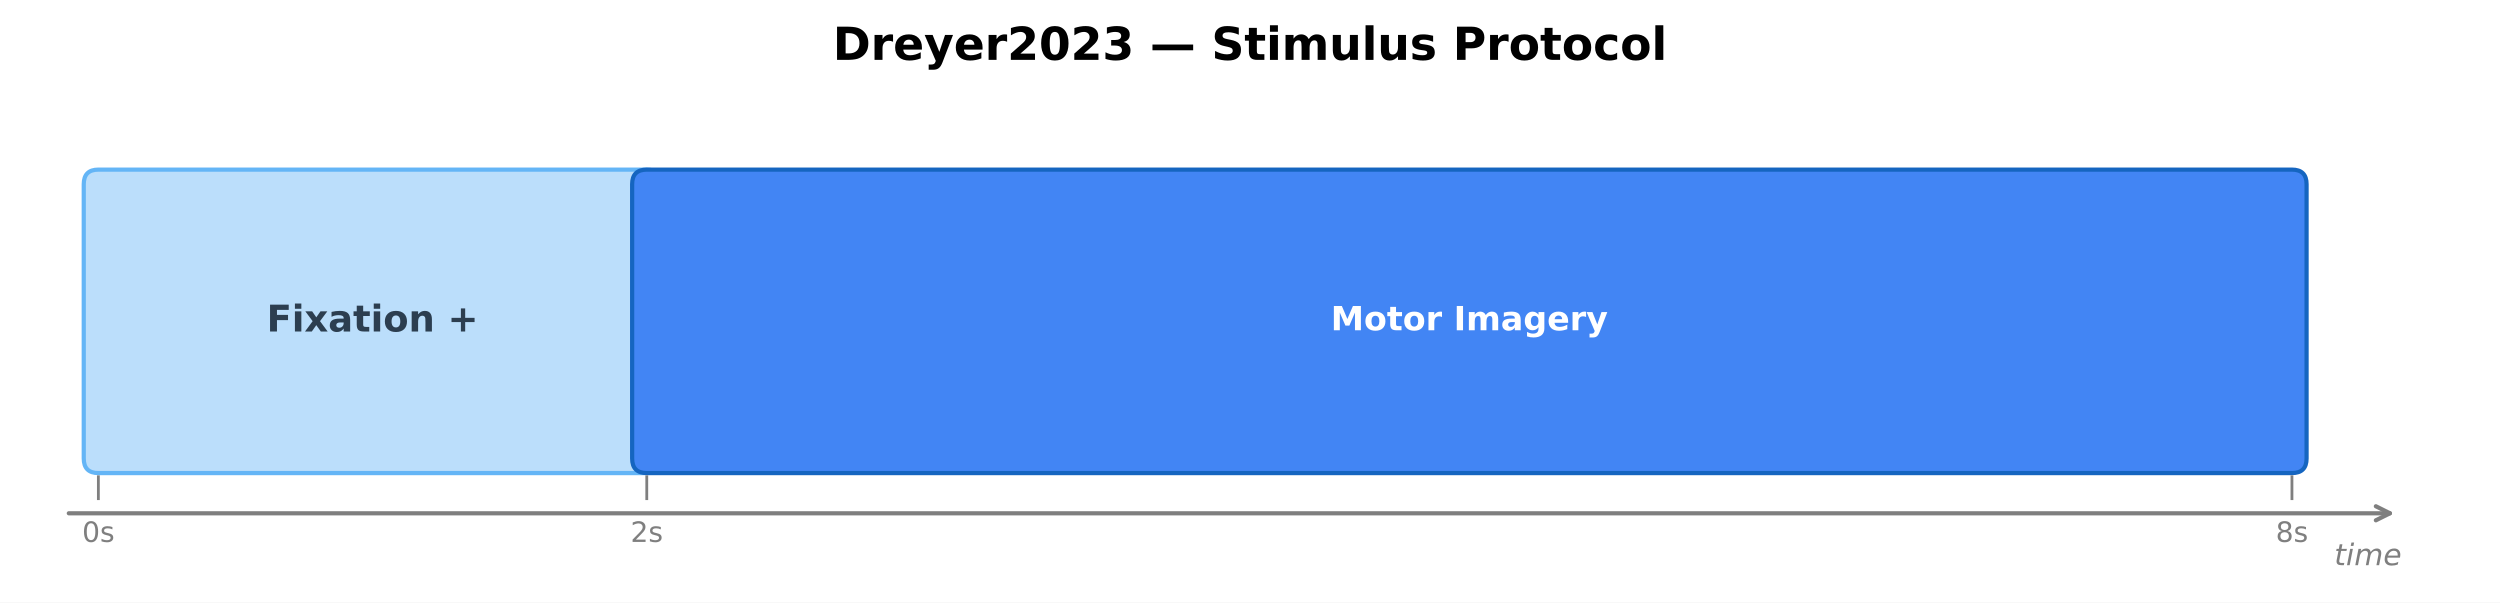
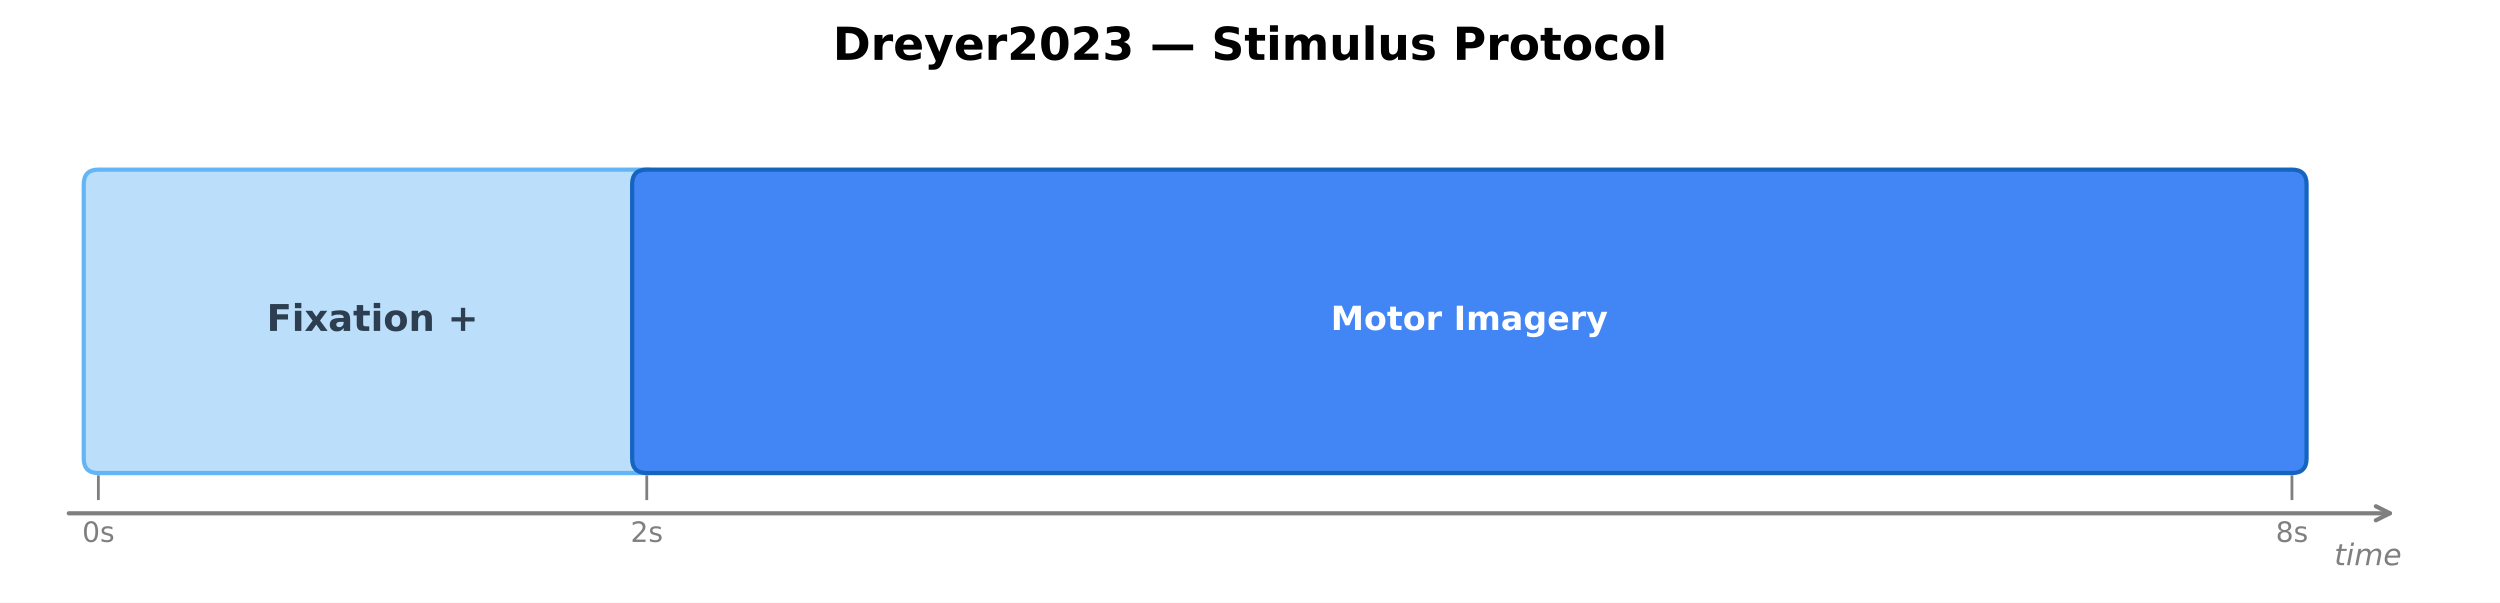
<svg xmlns="http://www.w3.org/2000/svg" xmlns:xlink="http://www.w3.org/1999/xlink" width="712.8pt" height="171.788pt" viewBox="0 0 712.8 171.788" version="1.1">
  <defs>
    <style type="text/css">*{stroke-linejoin: round; stroke-linecap: butt}</style>
  </defs>
  <g id="figure_1">
    <g id="patch_1">
      <path d="M 0 171.788  L 712.8 171.788  L 712.8 0  L 0 0  z " style="fill: #ffffff" />
    </g>
    <g id="axes_1">
      <g id="patch_2">
-         <path d="M 28.048 134.88  L 184.406 134.88  Q 188.576 134.88 188.576 130.711  L 188.576 52.532  Q 188.576 48.362 184.406 48.362  L 28.048 48.362  Q 23.878 48.362 23.878 52.532  L 23.878 130.711  Q 23.878 134.88 28.048 134.88  z " clip-path="url(#pc443d44203)" style="fill: #bbdefb; stroke: #64b5f6; stroke-width: 1.2" />
+         <path d="M 28.048 134.88  L 184.406 134.88  Q 188.576 134.88 188.576 130.711  L 188.576 52.532  Q 188.576 48.362 184.406 48.362  L 28.048 48.362  Q 23.878 48.362 23.878 52.532  L 23.878 130.711  Q 23.878 134.88 28.048 134.88  z " clip-path="url(#p5395f2e273)" style="fill: #bbdefb; stroke: #64b5f6; stroke-width: 1.2" />
      </g>
      <g id="patch_3">
-         <path d="M 184.406 134.88  L 653.481 134.88  Q 657.65 134.88 657.65 130.711  L 657.65 52.532  Q 657.65 48.362 653.481 48.362  L 184.406 48.362  Q 180.236 48.362 180.236 52.532  L 180.236 130.711  Q 180.236 134.88 184.406 134.88  z " clip-path="url(#pc443d44203)" style="fill: #4285f4; stroke: #1565c0; stroke-width: 1.2" />
+         <path d="M 184.406 134.88  L 653.481 134.88  Q 657.65 134.88 657.65 130.711  L 657.65 52.532  Q 657.65 48.362 653.481 48.362  L 184.406 48.362  Q 180.236 48.362 180.236 52.532  L 180.236 130.711  Q 180.236 134.88 184.406 134.88  z " clip-path="url(#p5395f2e273)" style="fill: #4285f4; stroke: #1565c0; stroke-width: 1.2" />
      </g>
      <g id="line2d_1">
-         <path d="M 28.048 135.923  L 28.048 142.177  " clip-path="url(#pc443d44203)" style="fill: none; stroke: #7f7f7f; stroke-width: 0.8; stroke-linecap: square" />
+         <path d="M 28.048 135.923  L 28.048 142.177  " clip-path="url(#p5395f2e273)" style="fill: none; stroke: #7f7f7f; stroke-width: 0.8; stroke-linecap: square" />
      </g>
      <g id="line2d_2">
-         <path d="M 184.406 135.923  L 184.406 142.177  " clip-path="url(#pc443d44203)" style="fill: none; stroke: #7f7f7f; stroke-width: 0.8; stroke-linecap: square" />
+         <path d="M 184.406 135.923  L 184.406 142.177  " clip-path="url(#p5395f2e273)" style="fill: none; stroke: #7f7f7f; stroke-width: 0.8; stroke-linecap: square" />
      </g>
      <g id="line2d_3">
-         <path d="M 653.481 135.923  L 653.481 142.177  " clip-path="url(#pc443d44203)" style="fill: none; stroke: #7f7f7f; stroke-width: 0.8; stroke-linecap: square" />
+         <path d="M 653.481 135.923  L 653.481 142.177  " clip-path="url(#p5395f2e273)" style="fill: none; stroke: #7f7f7f; stroke-width: 0.8; stroke-linecap: square" />
      </g>
      <g id="text_1">
-         <g clip-path="url(#pc443d44203)">
-           <g style="fill: #2c3e50" transform="translate(76.03116 94.5186) scale(0.105 -0.105)">
+         <g clip-path="url(#p5395f2e273)">
+           <g style="fill: #2c3e50" transform="translate(76.03116 94.3492) scale(0.105 -0.105)">
            <defs>
-               <path id="DejaVuSans-Bold-46" d="M 588 4666  L 3834 4666  L 3834 3756  L 1791 3756  L 1791 2888  L 3713 2888  L 3713 1978  L 1791 1978  L 1791 0  L 588 0  L 588 4666  z " transform="scale(0.015625)" />
-               <path id="DejaVuSans-Bold-69" d="M 538 3500  L 1656 3500  L 1656 0  L 538 0  L 538 3500  z M 538 4863  L 1656 4863  L 1656 3950  L 538 3950  L 538 4863  z " transform="scale(0.015625)" />
-               <path id="DejaVuSans-Bold-78" d="M 1422 1791  L 159 3500  L 1344 3500  L 2059 2463  L 2784 3500  L 3969 3500  L 2706 1797  L 4031 0  L 2847 0  L 2059 1106  L 1281 0  L 97 0  L 1422 1791  z " transform="scale(0.015625)" />
-               <path id="DejaVuSans-Bold-61" d="M 2106 1575  Q 1756 1575 1579 1456  Q 1403 1338 1403 1106  Q 1403 894 1545 773  Q 1688 653 1941 653  Q 2256 653 2472 879  Q 2688 1106 2688 1447  L 2688 1575  L 2106 1575  z M 3816 1997  L 3816 0  L 2688 0  L 2688 519  Q 2463 200 2181 54  Q 1900 -91 1497 -91  Q 953 -91 614 226  Q 275 544 275 1050  Q 275 1666 698 1953  Q 1122 2241 2028 2241  L 2688 2241  L 2688 2328  Q 2688 2594 2478 2717  Q 2269 2841 1825 2841  Q 1466 2841 1156 2769  Q 847 2697 581 2553  L 581 3406  Q 941 3494 1303 3539  Q 1666 3584 2028 3584  Q 2975 3584 3395 3211  Q 3816 2838 3816 1997  z " transform="scale(0.015625)" />
-               <path id="DejaVuSans-Bold-74" d="M 1759 4494  L 1759 3500  L 2913 3500  L 2913 2700  L 1759 2700  L 1759 1216  Q 1759 972 1856 886  Q 1953 800 2241 800  L 2816 800  L 2816 0  L 1856 0  Q 1194 0 917 276  Q 641 553 641 1216  L 641 2700  L 84 2700  L 84 3500  L 641 3500  L 641 4494  L 1759 4494  z " transform="scale(0.015625)" />
-               <path id="DejaVuSans-Bold-6f" d="M 2203 2784  Q 1831 2784 1636 2517  Q 1441 2250 1441 1747  Q 1441 1244 1636 976  Q 1831 709 2203 709  Q 2569 709 2762 976  Q 2956 1244 2956 1747  Q 2956 2250 2762 2517  Q 2569 2784 2203 2784  z M 2203 3584  Q 3106 3584 3614 3096  Q 4122 2609 4122 1747  Q 4122 884 3614 396  Q 3106 -91 2203 -91  Q 1297 -91 786 396  Q 275 884 275 1747  Q 275 2609 786 3096  Q 1297 3584 2203 3584  z " transform="scale(0.015625)" />
-               <path id="DejaVuSans-Bold-6e" d="M 4056 2131  L 4056 0  L 2931 0  L 2931 347  L 2931 1631  Q 2931 2084 2911 2256  Q 2891 2428 2841 2509  Q 2775 2619 2662 2680  Q 2550 2741 2406 2741  Q 2056 2741 1856 2470  Q 1656 2200 1656 1722  L 1656 0  L 538 0  L 538 3500  L 1656 3500  L 1656 2988  Q 1909 3294 2193 3439  Q 2478 3584 2822 3584  Q 3428 3584 3742 3212  Q 4056 2841 4056 2131  z " transform="scale(0.015625)" />
-               <path id="DejaVuSans-Bold-20" transform="scale(0.015625)" />
-               <path id="DejaVuSans-Bold-2b" d="M 3053 4013  L 3053 2375  L 4684 2375  L 4684 1638  L 3053 1638  L 3053 0  L 2309 0  L 2309 1638  L 678 1638  L 678 2375  L 2309 2375  L 2309 4013  L 3053 4013  z " transform="scale(0.015625)" />
+               <path id="DejaVuSans-Bold-29" d="M 588 4666  L 3834 4666  L 3834 3756  L 1791 3756  L 1791 2888  L 3713 2888  L 3713 1978  L 1791 1978  L 1791 0  L 588 0  L 588 4666  z " transform="scale(0.015625)" />
+               <path id="DejaVuSans-Bold-4c" d="M 538 3500  L 1656 3500  L 1656 0  L 538 0  L 538 3500  z M 538 4863  L 1656 4863  L 1656 3950  L 538 3950  L 538 4863  z " transform="scale(0.015625)" />
+               <path id="DejaVuSans-Bold-5b" d="M 1422 1791  L 159 3500  L 1344 3500  L 2059 2463  L 2784 3500  L 3969 3500  L 2706 1797  L 4031 0  L 2847 0  L 2059 1106  L 1281 0  L 97 0  L 1422 1791  z " transform="scale(0.015625)" />
+               <path id="DejaVuSans-Bold-44" d="M 2106 1575  Q 1756 1575 1579 1456  Q 1403 1338 1403 1106  Q 1403 894 1545 773  Q 1688 653 1941 653  Q 2256 653 2472 879  Q 2688 1106 2688 1447  L 2688 1575  L 2106 1575  z M 3816 1997  L 3816 0  L 2688 0  L 2688 519  Q 2463 200 2181 54  Q 1900 -91 1497 -91  Q 953 -91 614 226  Q 275 544 275 1050  Q 275 1666 698 1953  Q 1122 2241 2028 2241  L 2688 2241  L 2688 2328  Q 2688 2594 2478 2717  Q 2269 2841 1825 2841  Q 1466 2841 1156 2769  Q 847 2697 581 2553  L 581 3406  Q 941 3494 1303 3539  Q 1666 3584 2028 3584  Q 2975 3584 3395 3211  Q 3816 2838 3816 1997  z " transform="scale(0.015625)" />
+               <path id="DejaVuSans-Bold-57" d="M 1759 4494  L 1759 3500  L 2913 3500  L 2913 2700  L 1759 2700  L 1759 1216  Q 1759 972 1856 886  Q 1953 800 2241 800  L 2816 800  L 2816 0  L 1856 0  Q 1194 0 917 276  Q 641 553 641 1216  L 641 2700  L 84 2700  L 84 3500  L 641 3500  L 641 4494  L 1759 4494  z " transform="scale(0.015625)" />
+               <path id="DejaVuSans-Bold-52" d="M 2203 2784  Q 1831 2784 1636 2517  Q 1441 2250 1441 1747  Q 1441 1244 1636 976  Q 1831 709 2203 709  Q 2569 709 2762 976  Q 2956 1244 2956 1747  Q 2956 2250 2762 2517  Q 2569 2784 2203 2784  z M 2203 3584  Q 3106 3584 3614 3096  Q 4122 2609 4122 1747  Q 4122 884 3614 396  Q 3106 -91 2203 -91  Q 1297 -91 786 396  Q 275 884 275 1747  Q 275 2609 786 3096  Q 1297 3584 2203 3584  z " transform="scale(0.015625)" />
+               <path id="DejaVuSans-Bold-51" d="M 4056 2131  L 4056 0  L 2931 0  L 2931 347  L 2931 1631  Q 2931 2084 2911 2256  Q 2891 2428 2841 2509  Q 2775 2619 2662 2680  Q 2550 2741 2406 2741  Q 2056 2741 1856 2470  Q 1656 2200 1656 1722  L 1656 0  L 538 0  L 538 3500  L 1656 3500  L 1656 2988  Q 1909 3294 2193 3439  Q 2478 3584 2822 3584  Q 3428 3584 3742 3212  Q 4056 2841 4056 2131  z " transform="scale(0.015625)" />
+               <path id="DejaVuSans-Bold-3" transform="scale(0.015625)" />
+               <path id="DejaVuSans-Bold-e" d="M 3053 4013  L 3053 2375  L 4684 2375  L 4684 1638  L 3053 1638  L 3053 0  L 2309 0  L 2309 1638  L 678 1638  L 678 2375  L 2309 2375  L 2309 4013  L 3053 4013  z " transform="scale(0.015625)" />
            </defs>
-             <use xlink:href="#DejaVuSans-Bold-46" />
-             <use xlink:href="#DejaVuSans-Bold-69" transform="translate(68.31055 0)" />
-             <use xlink:href="#DejaVuSans-Bold-78" transform="translate(102.5879 0)" />
-             <use xlink:href="#DejaVuSans-Bold-61" transform="translate(167.0898 0)" />
-             <use xlink:href="#DejaVuSans-Bold-74" transform="translate(234.5703 0)" />
-             <use xlink:href="#DejaVuSans-Bold-69" transform="translate(282.373 0)" />
-             <use xlink:href="#DejaVuSans-Bold-6f" transform="translate(316.6504 0)" />
-             <use xlink:href="#DejaVuSans-Bold-6e" transform="translate(385.3516 0)" />
-             <use xlink:href="#DejaVuSans-Bold-20" transform="translate(456.543 0)" />
-             <use xlink:href="#DejaVuSans-Bold-2b" transform="translate(491.3574 0)" />
+             <use xlink:href="#DejaVuSans-Bold-29" />
+             <use xlink:href="#DejaVuSans-Bold-4c" transform="translate(68.3125 0)" />
+             <use xlink:href="#DejaVuSans-Bold-5b" transform="translate(102.5938 0)" />
+             <use xlink:href="#DejaVuSans-Bold-44" transform="translate(167.0938 0)" />
+             <use xlink:href="#DejaVuSans-Bold-57" transform="translate(234.5781 0)" />
+             <use xlink:href="#DejaVuSans-Bold-4c" transform="translate(282.375 0)" />
+             <use xlink:href="#DejaVuSans-Bold-52" transform="translate(316.6562 0)" />
+             <use xlink:href="#DejaVuSans-Bold-51" transform="translate(385.3594 0)" />
+             <use xlink:href="#DejaVuSans-Bold-3" transform="translate(456.5469 0)" />
+             <use xlink:href="#DejaVuSans-Bold-e" transform="translate(491.3594 0)" />
          </g>
        </g>
      </g>
      <g id="text_2">
-         <g clip-path="url(#pc443d44203)">
-           <g style="fill: #ffffff" transform="translate(379.4404 94.16844) scale(0.095 -0.095)">
+         <g clip-path="url(#p5395f2e273)">
+           <g style="fill: #ffffff" transform="translate(379.4404 94.08903) scale(0.095 -0.095)">
            <defs>
-               <path id="DejaVuSans-Bold-4d" d="M 588 4666  L 2119 4666  L 3181 2169  L 4250 4666  L 5778 4666  L 5778 0  L 4641 0  L 4641 3413  L 3566 897  L 2803 897  L 1728 3413  L 1728 0  L 588 0  L 588 4666  z " transform="scale(0.015625)" />
-               <path id="DejaVuSans-Bold-72" d="M 3138 2547  Q 2991 2616 2845 2648  Q 2700 2681 2553 2681  Q 2122 2681 1889 2404  Q 1656 2128 1656 1613  L 1656 0  L 538 0  L 538 3500  L 1656 3500  L 1656 2925  Q 1872 3269 2151 3426  Q 2431 3584 2822 3584  Q 2878 3584 2943 3579  Q 3009 3575 3134 3559  L 3138 2547  z " transform="scale(0.015625)" />
-               <path id="DejaVuSans-Bold-49" d="M 588 4666  L 1791 4666  L 1791 0  L 588 0  L 588 4666  z " transform="scale(0.015625)" />
-               <path id="DejaVuSans-Bold-6d" d="M 3781 2919  Q 3994 3244 4286 3414  Q 4578 3584 4928 3584  Q 5531 3584 5847 3212  Q 6163 2841 6163 2131  L 6163 0  L 5038 0  L 5038 1825  Q 5041 1866 5042 1909  Q 5044 1953 5044 2034  Q 5044 2406 4934 2573  Q 4825 2741 4581 2741  Q 4263 2741 4089 2478  Q 3916 2216 3909 1719  L 3909 0  L 2784 0  L 2784 1825  Q 2784 2406 2684 2573  Q 2584 2741 2328 2741  Q 2006 2741 1831 2477  Q 1656 2213 1656 1722  L 1656 0  L 531 0  L 531 3500  L 1656 3500  L 1656 2988  Q 1863 3284 2130 3434  Q 2397 3584 2719 3584  Q 3081 3584 3359 3409  Q 3638 3234 3781 2919  z " transform="scale(0.015625)" />
-               <path id="DejaVuSans-Bold-67" d="M 2919 594  Q 2688 288 2409 144  Q 2131 0 1766 0  Q 1125 0 706 504  Q 288 1009 288 1791  Q 288 2575 706 3076  Q 1125 3578 1766 3578  Q 2131 3578 2409 3434  Q 2688 3291 2919 2981  L 2919 3500  L 4044 3500  L 4044 353  Q 4044 -491 3511 -936  Q 2978 -1381 1966 -1381  Q 1638 -1381 1331 -1331  Q 1025 -1281 716 -1178  L 716 -306  Q 1009 -475 1290 -558  Q 1572 -641 1856 -641  Q 2406 -641 2662 -400  Q 2919 -159 2919 353  L 2919 594  z M 2181 2772  Q 1834 2772 1640 2515  Q 1447 2259 1447 1791  Q 1447 1309 1634 1061  Q 1822 813 2181 813  Q 2531 813 2725 1069  Q 2919 1325 2919 1791  Q 2919 2259 2725 2515  Q 2531 2772 2181 2772  z " transform="scale(0.015625)" />
-               <path id="DejaVuSans-Bold-65" d="M 4031 1759  L 4031 1441  L 1416 1441  Q 1456 1047 1700 850  Q 1944 653 2381 653  Q 2734 653 3104 758  Q 3475 863 3866 1075  L 3866 213  Q 3469 63 3072 -14  Q 2675 -91 2278 -91  Q 1328 -91 801 392  Q 275 875 275 1747  Q 275 2603 792 3093  Q 1309 3584 2216 3584  Q 3041 3584 3536 3087  Q 4031 2591 4031 1759  z M 2881 2131  Q 2881 2450 2695 2645  Q 2509 2841 2209 2841  Q 1884 2841 1681 2658  Q 1478 2475 1428 2131  L 2881 2131  z " transform="scale(0.015625)" />
-               <path id="DejaVuSans-Bold-79" d="M 78 3500  L 1197 3500  L 2138 1125  L 2938 3500  L 4056 3500  L 2584 -331  Q 2363 -916 2067 -1148  Q 1772 -1381 1288 -1381  L 641 -1381  L 641 -647  L 991 -647  Q 1275 -647 1404 -556  Q 1534 -466 1606 -231  L 1638 -134  L 78 3500  z " transform="scale(0.015625)" />
+               <path id="DejaVuSans-Bold-30" d="M 588 4666  L 2119 4666  L 3181 2169  L 4250 4666  L 5778 4666  L 5778 0  L 4641 0  L 4641 3413  L 3566 897  L 2803 897  L 1728 3413  L 1728 0  L 588 0  L 588 4666  z " transform="scale(0.015625)" />
+               <path id="DejaVuSans-Bold-55" d="M 3138 2547  Q 2991 2616 2845 2648  Q 2700 2681 2553 2681  Q 2122 2681 1889 2404  Q 1656 2128 1656 1613  L 1656 0  L 538 0  L 538 3500  L 1656 3500  L 1656 2925  Q 1872 3269 2151 3426  Q 2431 3584 2822 3584  Q 2878 3584 2943 3579  Q 3009 3575 3134 3559  L 3138 2547  z " transform="scale(0.015625)" />
+               <path id="DejaVuSans-Bold-2c" d="M 588 4666  L 1791 4666  L 1791 0  L 588 0  L 588 4666  z " transform="scale(0.015625)" />
+               <path id="DejaVuSans-Bold-50" d="M 3781 2919  Q 3994 3244 4286 3414  Q 4578 3584 4928 3584  Q 5531 3584 5847 3212  Q 6163 2841 6163 2131  L 6163 0  L 5038 0  L 5038 1825  Q 5041 1866 5042 1909  Q 5044 1953 5044 2034  Q 5044 2406 4934 2573  Q 4825 2741 4581 2741  Q 4263 2741 4089 2478  Q 3916 2216 3909 1719  L 3909 0  L 2784 0  L 2784 1825  Q 2784 2406 2684 2573  Q 2584 2741 2328 2741  Q 2006 2741 1831 2477  Q 1656 2213 1656 1722  L 1656 0  L 531 0  L 531 3500  L 1656 3500  L 1656 2988  Q 1863 3284 2130 3434  Q 2397 3584 2719 3584  Q 3081 3584 3359 3409  Q 3638 3234 3781 2919  z " transform="scale(0.015625)" />
+               <path id="DejaVuSans-Bold-4a" d="M 2919 594  Q 2688 288 2409 144  Q 2131 0 1766 0  Q 1125 0 706 504  Q 288 1009 288 1791  Q 288 2575 706 3076  Q 1125 3578 1766 3578  Q 2131 3578 2409 3434  Q 2688 3291 2919 2981  L 2919 3500  L 4044 3500  L 4044 353  Q 4044 -491 3511 -936  Q 2978 -1381 1966 -1381  Q 1638 -1381 1331 -1331  Q 1025 -1281 716 -1178  L 716 -306  Q 1009 -475 1290 -558  Q 1572 -641 1856 -641  Q 2406 -641 2662 -400  Q 2919 -159 2919 353  L 2919 594  z M 2181 2772  Q 1834 2772 1640 2515  Q 1447 2259 1447 1791  Q 1447 1309 1634 1061  Q 1822 813 2181 813  Q 2531 813 2725 1069  Q 2919 1325 2919 1791  Q 2919 2259 2725 2515  Q 2531 2772 2181 2772  z " transform="scale(0.015625)" />
+               <path id="DejaVuSans-Bold-48" d="M 4031 1759  L 4031 1441  L 1416 1441  Q 1456 1047 1700 850  Q 1944 653 2381 653  Q 2734 653 3104 758  Q 3475 863 3866 1075  L 3866 213  Q 3469 63 3072 -14  Q 2675 -91 2278 -91  Q 1328 -91 801 392  Q 275 875 275 1747  Q 275 2603 792 3093  Q 1309 3584 2216 3584  Q 3041 3584 3536 3087  Q 4031 2591 4031 1759  z M 2881 2131  Q 2881 2450 2695 2645  Q 2509 2841 2209 2841  Q 1884 2841 1681 2658  Q 1478 2475 1428 2131  L 2881 2131  z " transform="scale(0.015625)" />
+               <path id="DejaVuSans-Bold-5c" d="M 78 3500  L 1197 3500  L 2138 1125  L 2938 3500  L 4056 3500  L 2584 -331  Q 2363 -916 2067 -1148  Q 1772 -1381 1288 -1381  L 641 -1381  L 641 -647  L 991 -647  Q 1275 -647 1404 -556  Q 1534 -466 1606 -231  L 1638 -134  L 78 3500  z " transform="scale(0.015625)" />
            </defs>
-             <use xlink:href="#DejaVuSans-Bold-4d" />
-             <use xlink:href="#DejaVuSans-Bold-6f" transform="translate(99.51172 0)" />
-             <use xlink:href="#DejaVuSans-Bold-74" transform="translate(168.2129 0)" />
-             <use xlink:href="#DejaVuSans-Bold-6f" transform="translate(216.0156 0)" />
-             <use xlink:href="#DejaVuSans-Bold-72" transform="translate(284.7168 0)" />
-             <use xlink:href="#DejaVuSans-Bold-20" transform="translate(334.0332 0)" />
-             <use xlink:href="#DejaVuSans-Bold-49" transform="translate(368.8477 0)" />
-             <use xlink:href="#DejaVuSans-Bold-6d" transform="translate(406.0547 0)" />
-             <use xlink:href="#DejaVuSans-Bold-61" transform="translate(510.2539 0)" />
-             <use xlink:href="#DejaVuSans-Bold-67" transform="translate(577.7344 0)" />
-             <use xlink:href="#DejaVuSans-Bold-65" transform="translate(649.3164 0)" />
-             <use xlink:href="#DejaVuSans-Bold-72" transform="translate(717.1387 0)" />
-             <use xlink:href="#DejaVuSans-Bold-79" transform="translate(766.4551 0)" />
+             <use xlink:href="#DejaVuSans-Bold-30" />
+             <use xlink:href="#DejaVuSans-Bold-52" transform="translate(99.51562 0)" />
+             <use xlink:href="#DejaVuSans-Bold-57" transform="translate(168.2188 0)" />
+             <use xlink:href="#DejaVuSans-Bold-52" transform="translate(216.0156 0)" />
+             <use xlink:href="#DejaVuSans-Bold-55" transform="translate(284.7188 0)" />
+             <use xlink:href="#DejaVuSans-Bold-3" transform="translate(334.0312 0)" />
+             <use xlink:href="#DejaVuSans-Bold-2c" transform="translate(368.8438 0)" />
+             <use xlink:href="#DejaVuSans-Bold-50" transform="translate(406.0469 0)" />
+             <use xlink:href="#DejaVuSans-Bold-44" transform="translate(510.25 0)" />
+             <use xlink:href="#DejaVuSans-Bold-4a" transform="translate(577.7344 0)" />
+             <use xlink:href="#DejaVuSans-Bold-48" transform="translate(649.3125 0)" />
+             <use xlink:href="#DejaVuSans-Bold-55" transform="translate(717.1406 0)" />
+             <use xlink:href="#DejaVuSans-Bold-5c" transform="translate(766.4531 0)" />
          </g>
        </g>
      </g>
      <g id="text_3">
-         <g style="fill: #7f7f7f" transform="translate(23.41901 154.5102) scale(0.08 -0.08)">
+         <g style="fill: #7f7f7f" transform="translate(23.41901 154.5095) scale(0.08 -0.08)">
          <defs>
-             <path id="DejaVuSans-30" d="M 2034 4250  Q 1547 4250 1301 3770  Q 1056 3291 1056 2328  Q 1056 1369 1301 889  Q 1547 409 2034 409  Q 2525 409 2770 889  Q 3016 1369 3016 2328  Q 3016 3291 2770 3770  Q 2525 4250 2034 4250  z M 2034 4750  Q 2819 4750 3233 4129  Q 3647 3509 3647 2328  Q 3647 1150 3233 529  Q 2819 -91 2034 -91  Q 1250 -91 836 529  Q 422 1150 422 2328  Q 422 3509 836 4129  Q 1250 4750 2034 4750  z " transform="scale(0.015625)" />
-             <path id="DejaVuSans-73" d="M 2834 3397  L 2834 2853  Q 2591 2978 2328 3040  Q 2066 3103 1784 3103  Q 1356 3103 1142 2972  Q 928 2841 928 2578  Q 928 2378 1081 2264  Q 1234 2150 1697 2047  L 1894 2003  Q 2506 1872 2764 1633  Q 3022 1394 3022 966  Q 3022 478 2636 193  Q 2250 -91 1575 -91  Q 1294 -91 989 -36  Q 684 19 347 128  L 347 722  Q 666 556 975 473  Q 1284 391 1588 391  Q 1994 391 2212 530  Q 2431 669 2431 922  Q 2431 1156 2273 1281  Q 2116 1406 1581 1522  L 1381 1569  Q 847 1681 609 1914  Q 372 2147 372 2553  Q 372 3047 722 3315  Q 1072 3584 1716 3584  Q 2034 3584 2315 3537  Q 2597 3491 2834 3397  z " transform="scale(0.015625)" />
+             <path id="DejaVuSans-13" d="M 2034 4250  Q 1547 4250 1301 3770  Q 1056 3291 1056 2328  Q 1056 1369 1301 889  Q 1547 409 2034 409  Q 2525 409 2770 889  Q 3016 1369 3016 2328  Q 3016 3291 2770 3770  Q 2525 4250 2034 4250  z M 2034 4750  Q 2819 4750 3233 4129  Q 3647 3509 3647 2328  Q 3647 1150 3233 529  Q 2819 -91 2034 -91  Q 1250 -91 836 529  Q 422 1150 422 2328  Q 422 3509 836 4129  Q 1250 4750 2034 4750  z " transform="scale(0.015625)" />
+             <path id="DejaVuSans-56" d="M 2834 3397  L 2834 2853  Q 2591 2978 2328 3040  Q 2066 3103 1784 3103  Q 1356 3103 1142 2972  Q 928 2841 928 2578  Q 928 2378 1081 2264  Q 1234 2150 1697 2047  L 1894 2003  Q 2506 1872 2764 1633  Q 3022 1394 3022 966  Q 3022 478 2636 193  Q 2250 -91 1575 -91  Q 1294 -91 989 -36  Q 684 19 347 128  L 347 722  Q 666 556 975 473  Q 1284 391 1588 391  Q 1994 391 2212 530  Q 2431 669 2431 922  Q 2431 1156 2273 1281  Q 2116 1406 1581 1522  L 1381 1569  Q 847 1681 609 1914  Q 372 2147 372 2553  Q 372 3047 722 3315  Q 1072 3584 1716 3584  Q 2034 3584 2315 3537  Q 2597 3491 2834 3397  z " transform="scale(0.015625)" />
          </defs>
-           <use xlink:href="#DejaVuSans-30" />
-           <use xlink:href="#DejaVuSans-73" transform="translate(63.62305 0)" />
+           <use xlink:href="#DejaVuSans-13" />
+           <use xlink:href="#DejaVuSans-56" transform="translate(63.625 0)" />
        </g>
      </g>
      <g id="text_4">
-         <g style="fill: #7f7f7f" transform="translate(179.7772 154.5102) scale(0.08 -0.08)">
+         <g style="fill: #7f7f7f" transform="translate(179.7772 154.5095) scale(0.08 -0.08)">
          <defs>
-             <path id="DejaVuSans-32" d="M 1228 531  L 3431 531  L 3431 0  L 469 0  L 469 531  Q 828 903 1448 1529  Q 2069 2156 2228 2338  Q 2531 2678 2651 2914  Q 2772 3150 2772 3378  Q 2772 3750 2511 3984  Q 2250 4219 1831 4219  Q 1534 4219 1204 4116  Q 875 4013 500 3803  L 500 4441  Q 881 4594 1212 4672  Q 1544 4750 1819 4750  Q 2544 4750 2975 4387  Q 3406 4025 3406 3419  Q 3406 3131 3298 2873  Q 3191 2616 2906 2266  Q 2828 2175 2409 1742  Q 1991 1309 1228 531  z " transform="scale(0.015625)" />
+             <path id="DejaVuSans-15" d="M 1228 531  L 3431 531  L 3431 0  L 469 0  L 469 531  Q 828 903 1448 1529  Q 2069 2156 2228 2338  Q 2531 2678 2651 2914  Q 2772 3150 2772 3378  Q 2772 3750 2511 3984  Q 2250 4219 1831 4219  Q 1534 4219 1204 4116  Q 875 4013 500 3803  L 500 4441  Q 881 4594 1212 4672  Q 1544 4750 1819 4750  Q 2544 4750 2975 4387  Q 3406 4025 3406 3419  Q 3406 3131 3298 2873  Q 3191 2616 2906 2266  Q 2828 2175 2409 1742  Q 1991 1309 1228 531  z " transform="scale(0.015625)" />
          </defs>
-           <use xlink:href="#DejaVuSans-32" />
-           <use xlink:href="#DejaVuSans-73" transform="translate(63.62305 0)" />
+           <use xlink:href="#DejaVuSans-15" />
+           <use xlink:href="#DejaVuSans-56" transform="translate(63.625 0)" />
        </g>
      </g>
      <g id="text_5">
-         <g style="fill: #7f7f7f" transform="translate(648.8518 154.5102) scale(0.08 -0.08)">
+         <g style="fill: #7f7f7f" transform="translate(648.8518 154.5095) scale(0.08 -0.08)">
          <defs>
-             <path id="DejaVuSans-38" d="M 2034 2216  Q 1584 2216 1326 1975  Q 1069 1734 1069 1313  Q 1069 891 1326 650  Q 1584 409 2034 409  Q 2484 409 2743 651  Q 3003 894 3003 1313  Q 3003 1734 2745 1975  Q 2488 2216 2034 2216  z M 1403 2484  Q 997 2584 770 2862  Q 544 3141 544 3541  Q 544 4100 942 4425  Q 1341 4750 2034 4750  Q 2731 4750 3128 4425  Q 3525 4100 3525 3541  Q 3525 3141 3298 2862  Q 3072 2584 2669 2484  Q 3125 2378 3379 2068  Q 3634 1759 3634 1313  Q 3634 634 3220 271  Q 2806 -91 2034 -91  Q 1263 -91 848 271  Q 434 634 434 1313  Q 434 1759 690 2068  Q 947 2378 1403 2484  z M 1172 3481  Q 1172 3119 1398 2916  Q 1625 2713 2034 2713  Q 2441 2713 2670 2916  Q 2900 3119 2900 3481  Q 2900 3844 2670 4047  Q 2441 4250 2034 4250  Q 1625 4250 1398 4047  Q 1172 3844 1172 3481  z " transform="scale(0.015625)" />
+             <path id="DejaVuSans-1b" d="M 2034 2216  Q 1584 2216 1326 1975  Q 1069 1734 1069 1313  Q 1069 891 1326 650  Q 1584 409 2034 409  Q 2484 409 2743 651  Q 3003 894 3003 1313  Q 3003 1734 2745 1975  Q 2488 2216 2034 2216  z M 1403 2484  Q 997 2584 770 2862  Q 544 3141 544 3541  Q 544 4100 942 4425  Q 1341 4750 2034 4750  Q 2731 4750 3128 4425  Q 3525 4100 3525 3541  Q 3525 3141 3298 2862  Q 3072 2584 2669 2484  Q 3125 2378 3379 2068  Q 3634 1759 3634 1313  Q 3634 634 3220 271  Q 2806 -91 2034 -91  Q 1263 -91 848 271  Q 434 634 434 1313  Q 434 1759 690 2068  Q 947 2378 1403 2484  z M 1172 3481  Q 1172 3119 1398 2916  Q 1625 2713 2034 2713  Q 2441 2713 2670 2916  Q 2900 3119 2900 3481  Q 2900 3844 2670 4047  Q 2441 4250 2034 4250  Q 1625 4250 1398 4047  Q 1172 3844 1172 3481  z " transform="scale(0.015625)" />
          </defs>
-           <use xlink:href="#DejaVuSans-38" />
-           <use xlink:href="#DejaVuSans-73" transform="translate(63.62305 0)" />
+           <use xlink:href="#DejaVuSans-1b" />
+           <use xlink:href="#DejaVuSans-56" transform="translate(63.625 0)" />
        </g>
      </g>
      <g id="patch_4">
        <path d="M 19.622 146.347  Q 351.186 146.347 681.409 146.347  " style="fill: none; stroke: #7f7f7f; stroke-width: 1.2; stroke-linecap: round" />
        <path d="M 677.409 144.347  L 681.409 146.347  L 677.409 148.347  " style="fill: none; stroke: #7f7f7f; stroke-width: 1.2; stroke-linecap: round" />
      </g>
      <g id="text_6">
        <g style="fill: #7f7f7f" transform="translate(665.5489 161.1444) scale(0.085 -0.085)">
          <defs>
-             <path id="DejaVuSans-Oblique-74" d="M 2706 3500  L 2619 3053  L 1472 3053  L 1100 1153  Q 1081 1047 1072 975  Q 1063 903 1063 863  Q 1063 663 1183 572  Q 1303 481 1569 481  L 2150 481  L 2053 0  L 1503 0  Q 991 0 739 200  Q 488 400 488 806  Q 488 878 497 964  Q 506 1050 525 1153  L 897 3053  L 409 3053  L 500 3500  L 978 3500  L 1172 4494  L 1747 4494  L 1556 3500  L 2706 3500  z " transform="scale(0.015625)" />
-             <path id="DejaVuSans-Oblique-69" d="M 1172 4863  L 1747 4863  L 1606 4134  L 1031 4134  L 1172 4863  z M 909 3500  L 1484 3500  L 800 0  L 225 0  L 909 3500  z " transform="scale(0.015625)" />
-             <path id="DejaVuSans-Oblique-6d" d="M 5747 2113  L 5338 0  L 4763 0  L 5166 2094  Q 5191 2228 5203 2325  Q 5216 2422 5216 2491  Q 5216 2772 5059 2928  Q 4903 3084 4622 3084  Q 4203 3084 3875 2770  Q 3547 2456 3450 1953  L 3066 0  L 2491 0  L 2900 2094  Q 2925 2209 2937 2307  Q 2950 2406 2950 2484  Q 2950 2769 2794 2926  Q 2638 3084 2363 3084  Q 1938 3084 1609 2770  Q 1281 2456 1184 1953  L 800 0  L 225 0  L 909 3500  L 1484 3500  L 1375 2956  Q 1609 3263 1923 3423  Q 2238 3584 2597 3584  Q 2978 3584 3223 3384  Q 3469 3184 3519 2828  Q 3781 3197 4126 3390  Q 4472 3584 4856 3584  Q 5306 3584 5551 3325  Q 5797 3066 5797 2591  Q 5797 2488 5784 2364  Q 5772 2241 5747 2113  z " transform="scale(0.015625)" />
-             <path id="DejaVuSans-Oblique-65" d="M 3078 2063  Q 3088 2113 3092 2166  Q 3097 2219 3097 2272  Q 3097 2653 2873 2875  Q 2650 3097 2266 3097  Q 1838 3097 1509 2826  Q 1181 2556 1013 2059  L 3078 2063  z M 3578 1613  L 903 1613  Q 884 1494 878 1425  Q 872 1356 872 1306  Q 872 872 1139 634  Q 1406 397 1894 397  Q 2269 397 2603 481  Q 2938 566 3225 728  L 3116 159  Q 2806 34 2476 -28  Q 2147 -91 1806 -91  Q 1078 -91 686 257  Q 294 606 294 1247  Q 294 1794 489 2264  Q 684 2734 1063 3103  Q 1306 3334 1642 3459  Q 1978 3584 2356 3584  Q 2950 3584 3301 3228  Q 3653 2872 3653 2272  Q 3653 2128 3634 1964  Q 3616 1800 3578 1613  z " transform="scale(0.015625)" />
+             <path id="DejaVuSans-Oblique-57" d="M 2706 3500  L 2619 3053  L 1472 3053  L 1100 1153  Q 1081 1047 1072 975  Q 1063 903 1063 863  Q 1063 663 1183 572  Q 1303 481 1569 481  L 2150 481  L 2053 0  L 1503 0  Q 991 0 739 200  Q 488 400 488 806  Q 488 878 497 964  Q 506 1050 525 1153  L 897 3053  L 409 3053  L 500 3500  L 978 3500  L 1172 4494  L 1747 4494  L 1556 3500  L 2706 3500  z " transform="scale(0.015625)" />
+             <path id="DejaVuSans-Oblique-4c" d="M 1172 4863  L 1747 4863  L 1606 4134  L 1031 4134  L 1172 4863  z M 909 3500  L 1484 3500  L 800 0  L 225 0  L 909 3500  z " transform="scale(0.015625)" />
+             <path id="DejaVuSans-Oblique-50" d="M 5747 2113  L 5338 0  L 4763 0  L 5166 2094  Q 5191 2228 5203 2325  Q 5216 2422 5216 2491  Q 5216 2772 5059 2928  Q 4903 3084 4622 3084  Q 4203 3084 3875 2770  Q 3547 2456 3450 1953  L 3066 0  L 2491 0  L 2900 2094  Q 2925 2209 2937 2307  Q 2950 2406 2950 2484  Q 2950 2769 2794 2926  Q 2638 3084 2363 3084  Q 1938 3084 1609 2770  Q 1281 2456 1184 1953  L 800 0  L 225 0  L 909 3500  L 1484 3500  L 1375 2956  Q 1609 3263 1923 3423  Q 2238 3584 2597 3584  Q 2978 3584 3223 3384  Q 3469 3184 3519 2828  Q 3781 3197 4126 3390  Q 4472 3584 4856 3584  Q 5306 3584 5551 3325  Q 5797 3066 5797 2591  Q 5797 2488 5784 2364  Q 5772 2241 5747 2113  z " transform="scale(0.015625)" />
+             <path id="DejaVuSans-Oblique-48" d="M 3078 2063  Q 3088 2113 3092 2166  Q 3097 2219 3097 2272  Q 3097 2653 2873 2875  Q 2650 3097 2266 3097  Q 1838 3097 1509 2826  Q 1181 2556 1013 2059  L 3078 2063  z M 3578 1613  L 903 1613  Q 884 1494 878 1425  Q 872 1356 872 1306  Q 872 872 1139 634  Q 1406 397 1894 397  Q 2269 397 2603 481  Q 2938 566 3225 728  L 3116 159  Q 2806 34 2476 -28  Q 2147 -91 1806 -91  Q 1078 -91 686 257  Q 294 606 294 1247  Q 294 1794 489 2264  Q 684 2734 1063 3103  Q 1306 3334 1642 3459  Q 1978 3584 2356 3584  Q 2950 3584 3301 3228  Q 3653 2872 3653 2272  Q 3653 2128 3634 1964  Q 3616 1800 3578 1613  z " transform="scale(0.015625)" />
          </defs>
-           <use xlink:href="#DejaVuSans-Oblique-74" />
-           <use xlink:href="#DejaVuSans-Oblique-69" transform="translate(39.20898 0)" />
-           <use xlink:href="#DejaVuSans-Oblique-6d" transform="translate(66.99219 0)" />
-           <use xlink:href="#DejaVuSans-Oblique-65" transform="translate(164.4043 0)" />
+           <use xlink:href="#DejaVuSans-Oblique-57" />
+           <use xlink:href="#DejaVuSans-Oblique-4c" transform="translate(39.20312 0)" />
+           <use xlink:href="#DejaVuSans-Oblique-50" transform="translate(66.98438 0)" />
+           <use xlink:href="#DejaVuSans-Oblique-48" transform="translate(164.3906 0)" />
        </g>
      </g>
      <g id="text_7">
        <g transform="translate(237.4642 17.07797) scale(0.13 -0.13)">
          <defs>
-             <path id="DejaVuSans-Bold-44" d="M 1791 3756  L 1791 909  L 2222 909  Q 2959 909 3348 1275  Q 3738 1641 3738 2338  Q 3738 3031 3350 3393  Q 2963 3756 2222 3756  L 1791 3756  z M 588 4666  L 1856 4666  Q 2919 4666 3439 4514  Q 3959 4363 4331 4000  Q 4659 3684 4818 3271  Q 4978 2859 4978 2338  Q 4978 1809 4818 1395  Q 4659 981 4331 666  Q 3956 303 3431 151  Q 2906 0 1856 0  L 588 0  L 588 4666  z " transform="scale(0.015625)" />
-             <path id="DejaVuSans-Bold-32" d="M 1844 884  L 3897 884  L 3897 0  L 506 0  L 506 884  L 2209 2388  Q 2438 2594 2547 2791  Q 2656 2988 2656 3200  Q 2656 3528 2436 3728  Q 2216 3928 1850 3928  Q 1569 3928 1234 3808  Q 900 3688 519 3450  L 519 4475  Q 925 4609 1322 4679  Q 1719 4750 2100 4750  Q 2938 4750 3402 4381  Q 3866 4013 3866 3353  Q 3866 2972 3669 2642  Q 3472 2313 2841 1759  L 1844 884  z " transform="scale(0.015625)" />
-             <path id="DejaVuSans-Bold-30" d="M 2944 2338  Q 2944 3213 2780 3570  Q 2616 3928 2228 3928  Q 1841 3928 1675 3570  Q 1509 3213 1509 2338  Q 1509 1453 1675 1090  Q 1841 728 2228 728  Q 2613 728 2778 1090  Q 2944 1453 2944 2338  z M 4147 2328  Q 4147 1169 3647 539  Q 3147 -91 2228 -91  Q 1306 -91 806 539  Q 306 1169 306 2328  Q 306 3491 806 4120  Q 1306 4750 2228 4750  Q 3147 4750 3647 4120  Q 4147 3491 4147 2328  z " transform="scale(0.015625)" />
-             <path id="DejaVuSans-Bold-33" d="M 2981 2516  Q 3453 2394 3698 2092  Q 3944 1791 3944 1325  Q 3944 631 3412 270  Q 2881 -91 1863 -91  Q 1503 -91 1142 -33  Q 781 25 428 141  L 428 1069  Q 766 900 1098 814  Q 1431 728 1753 728  Q 2231 728 2486 893  Q 2741 1059 2741 1369  Q 2741 1688 2480 1852  Q 2219 2016 1709 2016  L 1228 2016  L 1228 2791  L 1734 2791  Q 2188 2791 2409 2933  Q 2631 3075 2631 3366  Q 2631 3634 2415 3781  Q 2200 3928 1806 3928  Q 1516 3928 1219 3862  Q 922 3797 628 3669  L 628 4550  Q 984 4650 1334 4700  Q 1684 4750 2022 4750  Q 2931 4750 3382 4451  Q 3834 4153 3834 3553  Q 3834 3144 3618 2883  Q 3403 2622 2981 2516  z " transform="scale(0.015625)" />
-             <path id="DejaVuSans-Bold-2014" d="M 344 2156  L 6056 2156  L 6056 1350  L 344 1350  L 344 2156  z " transform="scale(0.015625)" />
-             <path id="DejaVuSans-Bold-53" d="M 3834 4519  L 3834 3531  Q 3450 3703 3084 3790  Q 2719 3878 2394 3878  Q 1963 3878 1756 3759  Q 1550 3641 1550 3391  Q 1550 3203 1689 3098  Q 1828 2994 2194 2919  L 2706 2816  Q 3484 2659 3812 2340  Q 4141 2022 4141 1434  Q 4141 663 3683 286  Q 3225 -91 2284 -91  Q 1841 -91 1394 -6  Q 947 78 500 244  L 500 1259  Q 947 1022 1364 901  Q 1781 781 2169 781  Q 2563 781 2772 912  Q 2981 1044 2981 1288  Q 2981 1506 2839 1625  Q 2697 1744 2272 1838  L 1806 1941  Q 1106 2091 782 2419  Q 459 2747 459 3303  Q 459 4000 909 4375  Q 1359 4750 2203 4750  Q 2588 4750 2994 4692  Q 3400 4634 3834 4519  z " transform="scale(0.015625)" />
-             <path id="DejaVuSans-Bold-75" d="M 500 1363  L 500 3500  L 1625 3500  L 1625 3150  Q 1625 2866 1622 2436  Q 1619 2006 1619 1863  Q 1619 1441 1641 1255  Q 1663 1069 1716 984  Q 1784 875 1895 815  Q 2006 756 2150 756  Q 2500 756 2700 1025  Q 2900 1294 2900 1772  L 2900 3500  L 4019 3500  L 4019 0  L 2900 0  L 2900 506  Q 2647 200 2364 54  Q 2081 -91 1741 -91  Q 1134 -91 817 281  Q 500 653 500 1363  z " transform="scale(0.015625)" />
-             <path id="DejaVuSans-Bold-6c" d="M 538 4863  L 1656 4863  L 1656 0  L 538 0  L 538 4863  z " transform="scale(0.015625)" />
-             <path id="DejaVuSans-Bold-73" d="M 3272 3391  L 3272 2541  Q 2913 2691 2578 2766  Q 2244 2841 1947 2841  Q 1628 2841 1473 2761  Q 1319 2681 1319 2516  Q 1319 2381 1436 2309  Q 1553 2238 1856 2203  L 2053 2175  Q 2913 2066 3209 1816  Q 3506 1566 3506 1031  Q 3506 472 3093 190  Q 2681 -91 1863 -91  Q 1516 -91 1145 -36  Q 775 19 384 128  L 384 978  Q 719 816 1070 734  Q 1422 653 1784 653  Q 2113 653 2278 743  Q 2444 834 2444 1013  Q 2444 1163 2330 1236  Q 2216 1309 1875 1350  L 1678 1375  Q 931 1469 631 1722  Q 331 1975 331 2491  Q 331 3047 712 3315  Q 1094 3584 1881 3584  Q 2191 3584 2531 3537  Q 2872 3491 3272 3391  z " transform="scale(0.015625)" />
-             <path id="DejaVuSans-Bold-50" d="M 588 4666  L 2584 4666  Q 3475 4666 3951 4270  Q 4428 3875 4428 3144  Q 4428 2409 3951 2014  Q 3475 1619 2584 1619  L 1791 1619  L 1791 0  L 588 0  L 588 4666  z M 1791 3794  L 1791 2491  L 2456 2491  Q 2806 2491 2997 2661  Q 3188 2831 3188 3144  Q 3188 3456 2997 3625  Q 2806 3794 2456 3794  L 1791 3794  z " transform="scale(0.015625)" />
-             <path id="DejaVuSans-Bold-63" d="M 3366 3391  L 3366 2478  Q 3138 2634 2908 2709  Q 2678 2784 2431 2784  Q 1963 2784 1702 2511  Q 1441 2238 1441 1747  Q 1441 1256 1702 982  Q 1963 709 2431 709  Q 2694 709 2930 787  Q 3166 866 3366 1019  L 3366 103  Q 3103 6 2833 -42  Q 2563 -91 2291 -91  Q 1344 -91 809 395  Q 275 881 275 1747  Q 275 2613 809 3098  Q 1344 3584 2291 3584  Q 2566 3584 2833 3536  Q 3100 3488 3366 3391  z " transform="scale(0.015625)" />
+             <path id="DejaVuSans-Bold-27" d="M 1791 3756  L 1791 909  L 2222 909  Q 2959 909 3348 1275  Q 3738 1641 3738 2338  Q 3738 3031 3350 3393  Q 2963 3756 2222 3756  L 1791 3756  z M 588 4666  L 1856 4666  Q 2919 4666 3439 4514  Q 3959 4363 4331 4000  Q 4659 3684 4818 3271  Q 4978 2859 4978 2338  Q 4978 1809 4818 1395  Q 4659 981 4331 666  Q 3956 303 3431 151  Q 2906 0 1856 0  L 588 0  L 588 4666  z " transform="scale(0.015625)" />
+             <path id="DejaVuSans-Bold-15" d="M 1844 884  L 3897 884  L 3897 0  L 506 0  L 506 884  L 2209 2388  Q 2438 2594 2547 2791  Q 2656 2988 2656 3200  Q 2656 3528 2436 3728  Q 2216 3928 1850 3928  Q 1569 3928 1234 3808  Q 900 3688 519 3450  L 519 4475  Q 925 4609 1322 4679  Q 1719 4750 2100 4750  Q 2938 4750 3402 4381  Q 3866 4013 3866 3353  Q 3866 2972 3669 2642  Q 3472 2313 2841 1759  L 1844 884  z " transform="scale(0.015625)" />
+             <path id="DejaVuSans-Bold-13" d="M 2944 2338  Q 2944 3213 2780 3570  Q 2616 3928 2228 3928  Q 1841 3928 1675 3570  Q 1509 3213 1509 2338  Q 1509 1453 1675 1090  Q 1841 728 2228 728  Q 2613 728 2778 1090  Q 2944 1453 2944 2338  z M 4147 2328  Q 4147 1169 3647 539  Q 3147 -91 2228 -91  Q 1306 -91 806 539  Q 306 1169 306 2328  Q 306 3491 806 4120  Q 1306 4750 2228 4750  Q 3147 4750 3647 4120  Q 4147 3491 4147 2328  z " transform="scale(0.015625)" />
+             <path id="DejaVuSans-Bold-16" d="M 2981 2516  Q 3453 2394 3698 2092  Q 3944 1791 3944 1325  Q 3944 631 3412 270  Q 2881 -91 1863 -91  Q 1503 -91 1142 -33  Q 781 25 428 141  L 428 1069  Q 766 900 1098 814  Q 1431 728 1753 728  Q 2231 728 2486 893  Q 2741 1059 2741 1369  Q 2741 1688 2480 1852  Q 2219 2016 1709 2016  L 1228 2016  L 1228 2791  L 1734 2791  Q 2188 2791 2409 2933  Q 2631 3075 2631 3366  Q 2631 3634 2415 3781  Q 2200 3928 1806 3928  Q 1516 3928 1219 3862  Q 922 3797 628 3669  L 628 4550  Q 984 4650 1334 4700  Q 1684 4750 2022 4750  Q 2931 4750 3382 4451  Q 3834 4153 3834 3553  Q 3834 3144 3618 2883  Q 3403 2622 2981 2516  z " transform="scale(0.015625)" />
+             <path id="DejaVuSans-Bold-af6" d="M 344 2156  L 6056 2156  L 6056 1350  L 344 1350  L 344 2156  z " transform="scale(0.015625)" />
+             <path id="DejaVuSans-Bold-36" d="M 3834 4519  L 3834 3531  Q 3450 3703 3084 3790  Q 2719 3878 2394 3878  Q 1963 3878 1756 3759  Q 1550 3641 1550 3391  Q 1550 3203 1689 3098  Q 1828 2994 2194 2919  L 2706 2816  Q 3484 2659 3812 2340  Q 4141 2022 4141 1434  Q 4141 663 3683 286  Q 3225 -91 2284 -91  Q 1841 -91 1394 -6  Q 947 78 500 244  L 500 1259  Q 947 1022 1364 901  Q 1781 781 2169 781  Q 2563 781 2772 912  Q 2981 1044 2981 1288  Q 2981 1506 2839 1625  Q 2697 1744 2272 1838  L 1806 1941  Q 1106 2091 782 2419  Q 459 2747 459 3303  Q 459 4000 909 4375  Q 1359 4750 2203 4750  Q 2588 4750 2994 4692  Q 3400 4634 3834 4519  z " transform="scale(0.015625)" />
+             <path id="DejaVuSans-Bold-58" d="M 500 1363  L 500 3500  L 1625 3500  L 1625 3150  Q 1625 2866 1622 2436  Q 1619 2006 1619 1863  Q 1619 1441 1641 1255  Q 1663 1069 1716 984  Q 1784 875 1895 815  Q 2006 756 2150 756  Q 2500 756 2700 1025  Q 2900 1294 2900 1772  L 2900 3500  L 4019 3500  L 4019 0  L 2900 0  L 2900 506  Q 2647 200 2364 54  Q 2081 -91 1741 -91  Q 1134 -91 817 281  Q 500 653 500 1363  z " transform="scale(0.015625)" />
+             <path id="DejaVuSans-Bold-4f" d="M 538 4863  L 1656 4863  L 1656 0  L 538 0  L 538 4863  z " transform="scale(0.015625)" />
+             <path id="DejaVuSans-Bold-56" d="M 3272 3391  L 3272 2541  Q 2913 2691 2578 2766  Q 2244 2841 1947 2841  Q 1628 2841 1473 2761  Q 1319 2681 1319 2516  Q 1319 2381 1436 2309  Q 1553 2238 1856 2203  L 2053 2175  Q 2913 2066 3209 1816  Q 3506 1566 3506 1031  Q 3506 472 3093 190  Q 2681 -91 1863 -91  Q 1516 -91 1145 -36  Q 775 19 384 128  L 384 978  Q 719 816 1070 734  Q 1422 653 1784 653  Q 2113 653 2278 743  Q 2444 834 2444 1013  Q 2444 1163 2330 1236  Q 2216 1309 1875 1350  L 1678 1375  Q 931 1469 631 1722  Q 331 1975 331 2491  Q 331 3047 712 3315  Q 1094 3584 1881 3584  Q 2191 3584 2531 3537  Q 2872 3491 3272 3391  z " transform="scale(0.015625)" />
+             <path id="DejaVuSans-Bold-33" d="M 588 4666  L 2584 4666  Q 3475 4666 3951 4270  Q 4428 3875 4428 3144  Q 4428 2409 3951 2014  Q 3475 1619 2584 1619  L 1791 1619  L 1791 0  L 588 0  L 588 4666  z M 1791 3794  L 1791 2491  L 2456 2491  Q 2806 2491 2997 2661  Q 3188 2831 3188 3144  Q 3188 3456 2997 3625  Q 2806 3794 2456 3794  L 1791 3794  z " transform="scale(0.015625)" />
+             <path id="DejaVuSans-Bold-46" d="M 3366 3391  L 3366 2478  Q 3138 2634 2908 2709  Q 2678 2784 2431 2784  Q 1963 2784 1702 2511  Q 1441 2238 1441 1747  Q 1441 1256 1702 982  Q 1963 709 2431 709  Q 2694 709 2930 787  Q 3166 866 3366 1019  L 3366 103  Q 3103 6 2833 -42  Q 2563 -91 2291 -91  Q 1344 -91 809 395  Q 275 881 275 1747  Q 275 2613 809 3098  Q 1344 3584 2291 3584  Q 2566 3584 2833 3536  Q 3100 3488 3366 3391  z " transform="scale(0.015625)" />
          </defs>
-           <use xlink:href="#DejaVuSans-Bold-44" />
-           <use xlink:href="#DejaVuSans-Bold-72" transform="translate(83.00781 0)" />
-           <use xlink:href="#DejaVuSans-Bold-65" transform="translate(132.3242 0)" />
-           <use xlink:href="#DejaVuSans-Bold-79" transform="translate(200.1465 0)" />
-           <use xlink:href="#DejaVuSans-Bold-65" transform="translate(265.332 0)" />
-           <use xlink:href="#DejaVuSans-Bold-72" transform="translate(333.1543 0)" />
-           <use xlink:href="#DejaVuSans-Bold-32" transform="translate(382.4707 0)" />
-           <use xlink:href="#DejaVuSans-Bold-30" transform="translate(452.0508 0)" />
-           <use xlink:href="#DejaVuSans-Bold-32" transform="translate(521.6309 0)" />
-           <use xlink:href="#DejaVuSans-Bold-33" transform="translate(591.2109 0)" />
-           <use xlink:href="#DejaVuSans-Bold-20" transform="translate(660.791 0)" />
-           <use xlink:href="#DejaVuSans-Bold-2014" transform="translate(695.6055 0)" />
-           <use xlink:href="#DejaVuSans-Bold-20" transform="translate(795.6055 0)" />
-           <use xlink:href="#DejaVuSans-Bold-53" transform="translate(830.4199 0)" />
-           <use xlink:href="#DejaVuSans-Bold-74" transform="translate(902.4414 0)" />
-           <use xlink:href="#DejaVuSans-Bold-69" transform="translate(950.2441 0)" />
-           <use xlink:href="#DejaVuSans-Bold-6d" transform="translate(984.5215 0)" />
-           <use xlink:href="#DejaVuSans-Bold-75" transform="translate(1088.721 0)" />
-           <use xlink:href="#DejaVuSans-Bold-6c" transform="translate(1159.912 0)" />
-           <use xlink:href="#DejaVuSans-Bold-75" transform="translate(1194.189 0)" />
-           <use xlink:href="#DejaVuSans-Bold-73" transform="translate(1265.381 0)" />
-           <use xlink:href="#DejaVuSans-Bold-20" transform="translate(1324.902 0)" />
-           <use xlink:href="#DejaVuSans-Bold-50" transform="translate(1359.717 0)" />
-           <use xlink:href="#DejaVuSans-Bold-72" transform="translate(1433.008 0)" />
-           <use xlink:href="#DejaVuSans-Bold-6f" transform="translate(1482.324 0)" />
-           <use xlink:href="#DejaVuSans-Bold-74" transform="translate(1551.025 0)" />
-           <use xlink:href="#DejaVuSans-Bold-6f" transform="translate(1598.828 0)" />
-           <use xlink:href="#DejaVuSans-Bold-63" transform="translate(1667.529 0)" />
-           <use xlink:href="#DejaVuSans-Bold-6f" transform="translate(1726.807 0)" />
-           <use xlink:href="#DejaVuSans-Bold-6c" transform="translate(1795.508 0)" />
+           <use xlink:href="#DejaVuSans-Bold-27" />
+           <use xlink:href="#DejaVuSans-Bold-55" transform="translate(83.01562 0)" />
+           <use xlink:href="#DejaVuSans-Bold-48" transform="translate(132.3281 0)" />
+           <use xlink:href="#DejaVuSans-Bold-5c" transform="translate(200.1562 0)" />
+           <use xlink:href="#DejaVuSans-Bold-48" transform="translate(265.3438 0)" />
+           <use xlink:href="#DejaVuSans-Bold-55" transform="translate(333.1719 0)" />
+           <use xlink:href="#DejaVuSans-Bold-15" transform="translate(382.4844 0)" />
+           <use xlink:href="#DejaVuSans-Bold-13" transform="translate(452.0625 0)" />
+           <use xlink:href="#DejaVuSans-Bold-15" transform="translate(521.6406 0)" />
+           <use xlink:href="#DejaVuSans-Bold-16" transform="translate(591.2188 0)" />
+           <use xlink:href="#DejaVuSans-Bold-3" transform="translate(660.7969 0)" />
+           <use xlink:href="#DejaVuSans-Bold-af6" transform="translate(695.6094 0)" />
+           <use xlink:href="#DejaVuSans-Bold-3" transform="translate(795.6094 0)" />
+           <use xlink:href="#DejaVuSans-Bold-36" transform="translate(830.4219 0)" />
+           <use xlink:href="#DejaVuSans-Bold-57" transform="translate(902.4375 0)" />
+           <use xlink:href="#DejaVuSans-Bold-4c" transform="translate(950.2344 0)" />
+           <use xlink:href="#DejaVuSans-Bold-50" transform="translate(984.5156 0)" />
+           <use xlink:href="#DejaVuSans-Bold-58" transform="translate(1088.719 0)" />
+           <use xlink:href="#DejaVuSans-Bold-4f" transform="translate(1159.906 0)" />
+           <use xlink:href="#DejaVuSans-Bold-58" transform="translate(1194.188 0)" />
+           <use xlink:href="#DejaVuSans-Bold-56" transform="translate(1265.375 0)" />
+           <use xlink:href="#DejaVuSans-Bold-3" transform="translate(1324.891 0)" />
+           <use xlink:href="#DejaVuSans-Bold-33" transform="translate(1359.703 0)" />
+           <use xlink:href="#DejaVuSans-Bold-55" transform="translate(1433 0)" />
+           <use xlink:href="#DejaVuSans-Bold-52" transform="translate(1482.312 0)" />
+           <use xlink:href="#DejaVuSans-Bold-57" transform="translate(1551.016 0)" />
+           <use xlink:href="#DejaVuSans-Bold-52" transform="translate(1598.812 0)" />
+           <use xlink:href="#DejaVuSans-Bold-46" transform="translate(1667.516 0)" />
+           <use xlink:href="#DejaVuSans-Bold-52" transform="translate(1726.797 0)" />
+           <use xlink:href="#DejaVuSans-Bold-4f" transform="translate(1795.5 0)" />
        </g>
      </g>
    </g>
  </g>
  <defs>
-     <clipPath id="pc443d44203">
+     <clipPath id="p5395f2e273">
      <rect x="7.2" y="29.078" width="698.4" height="135.51" />
    </clipPath>
  </defs>
</svg>
